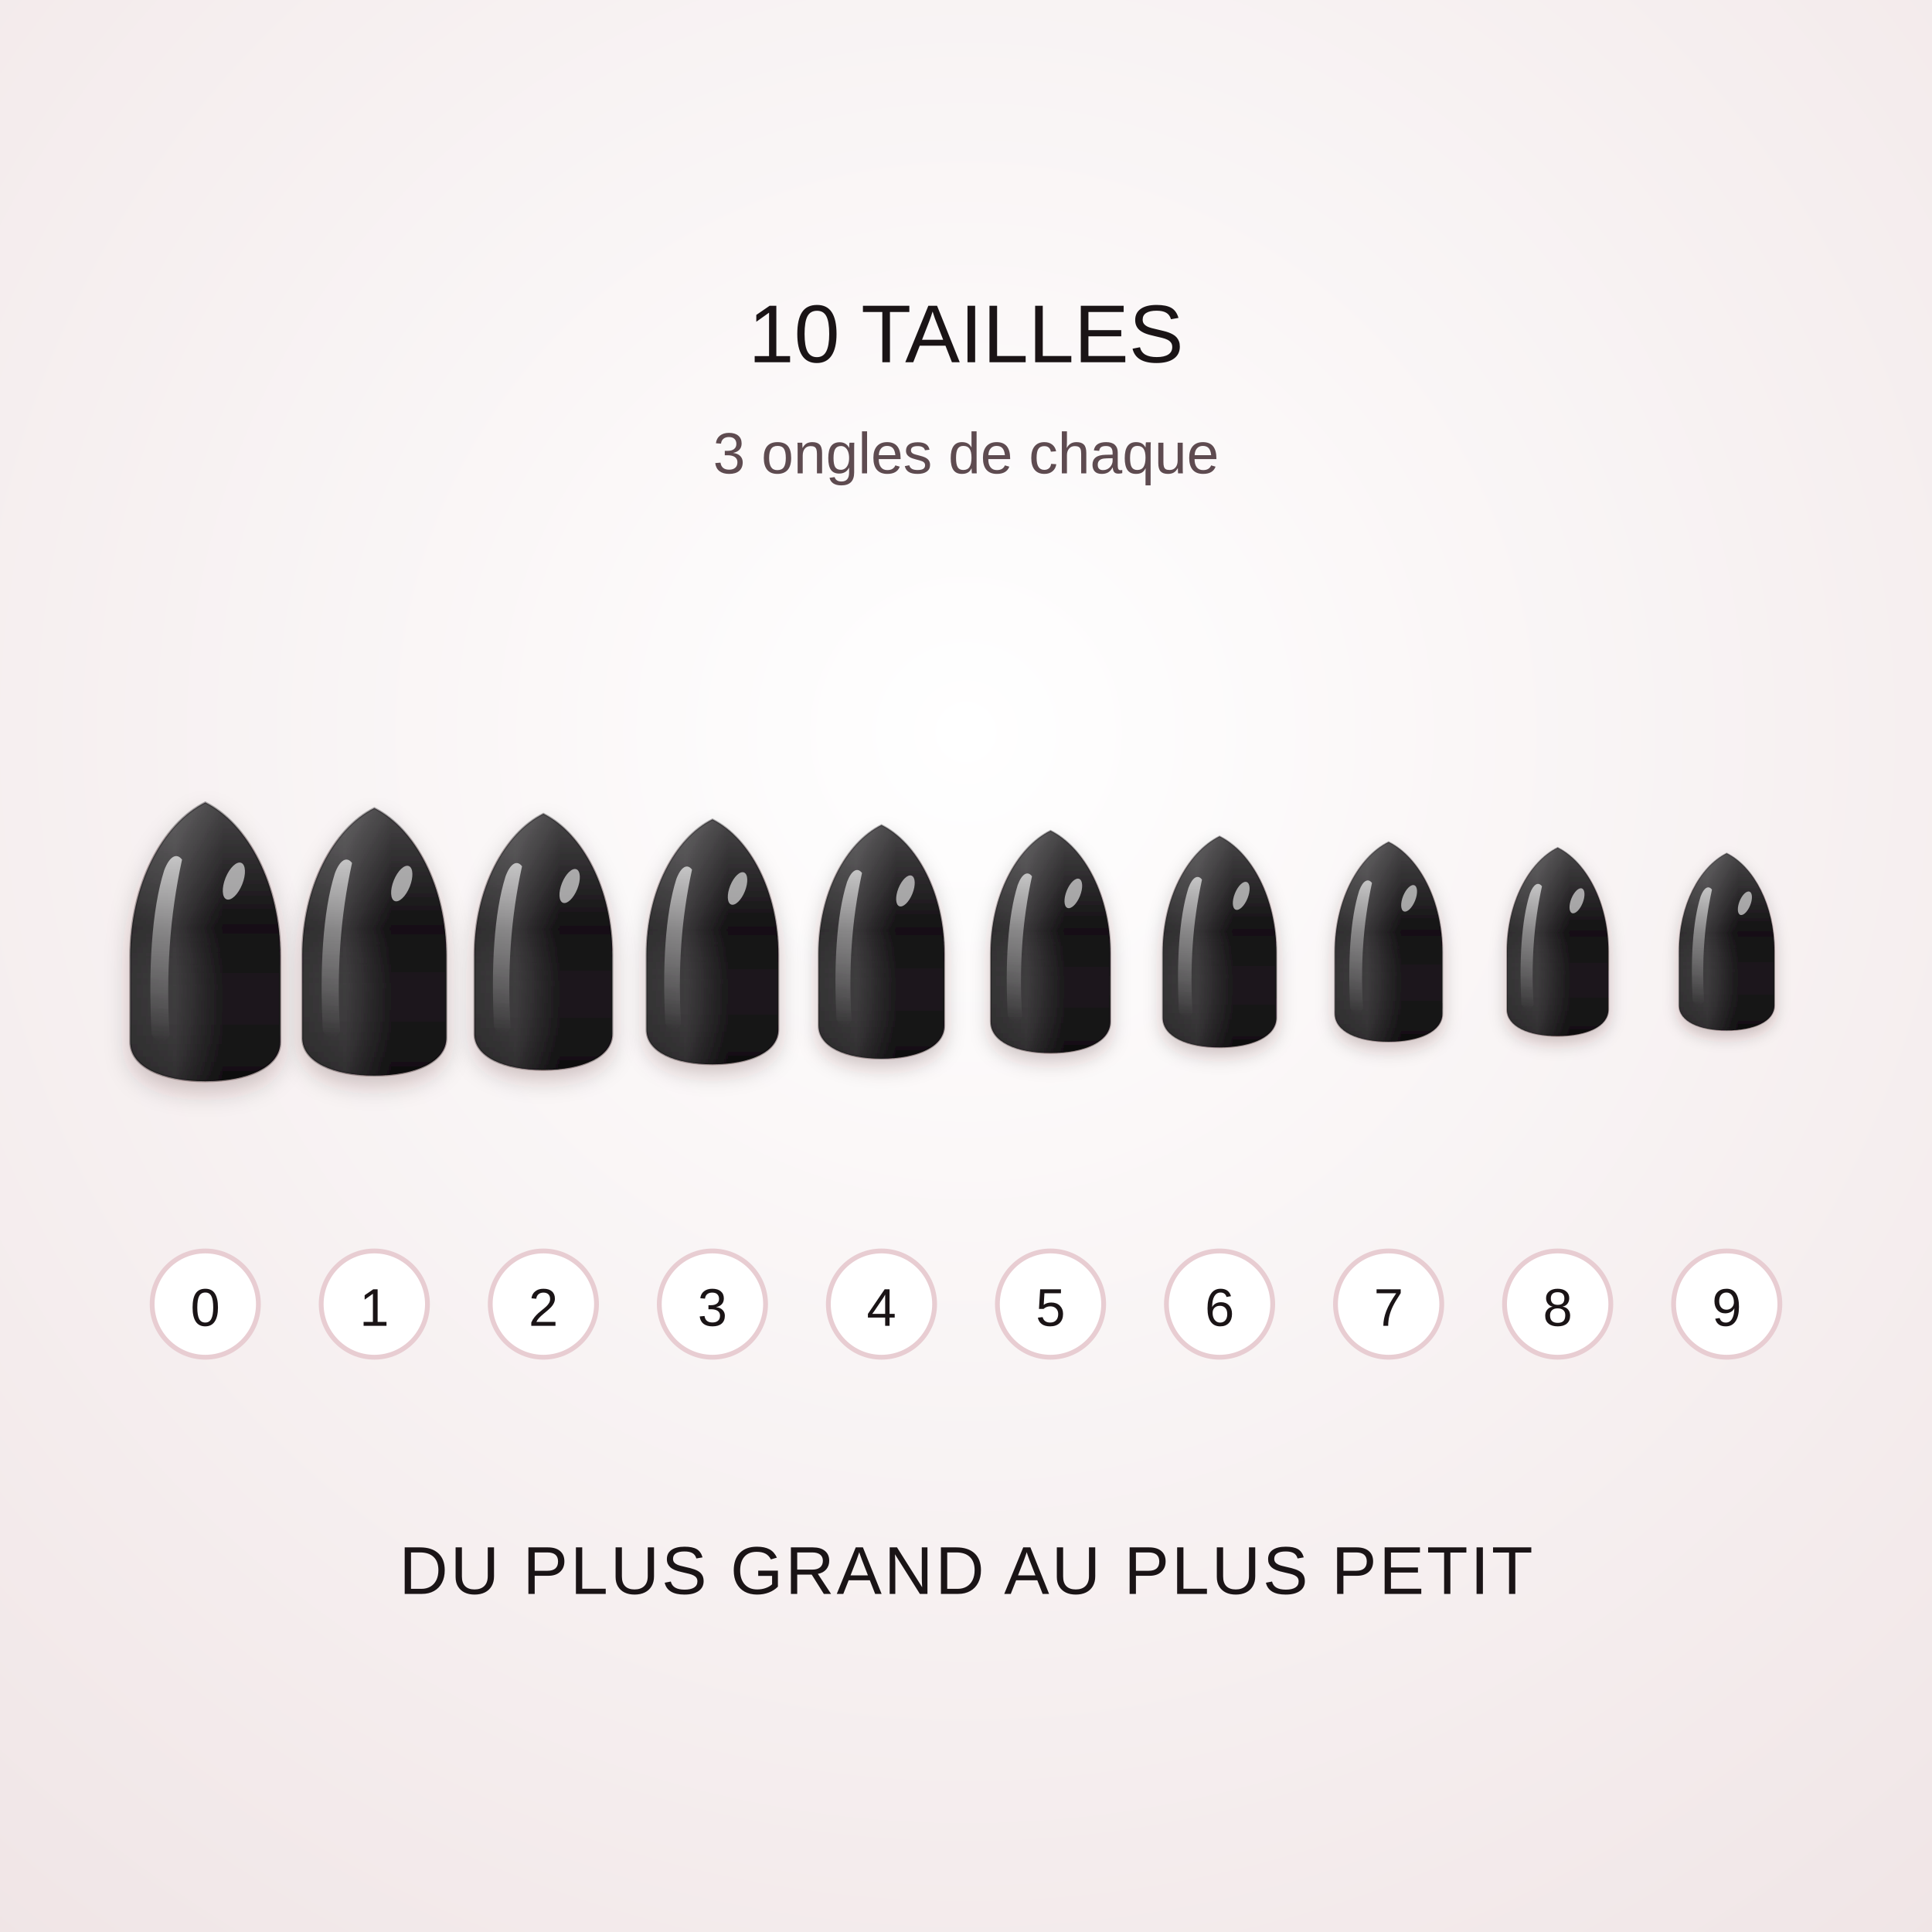
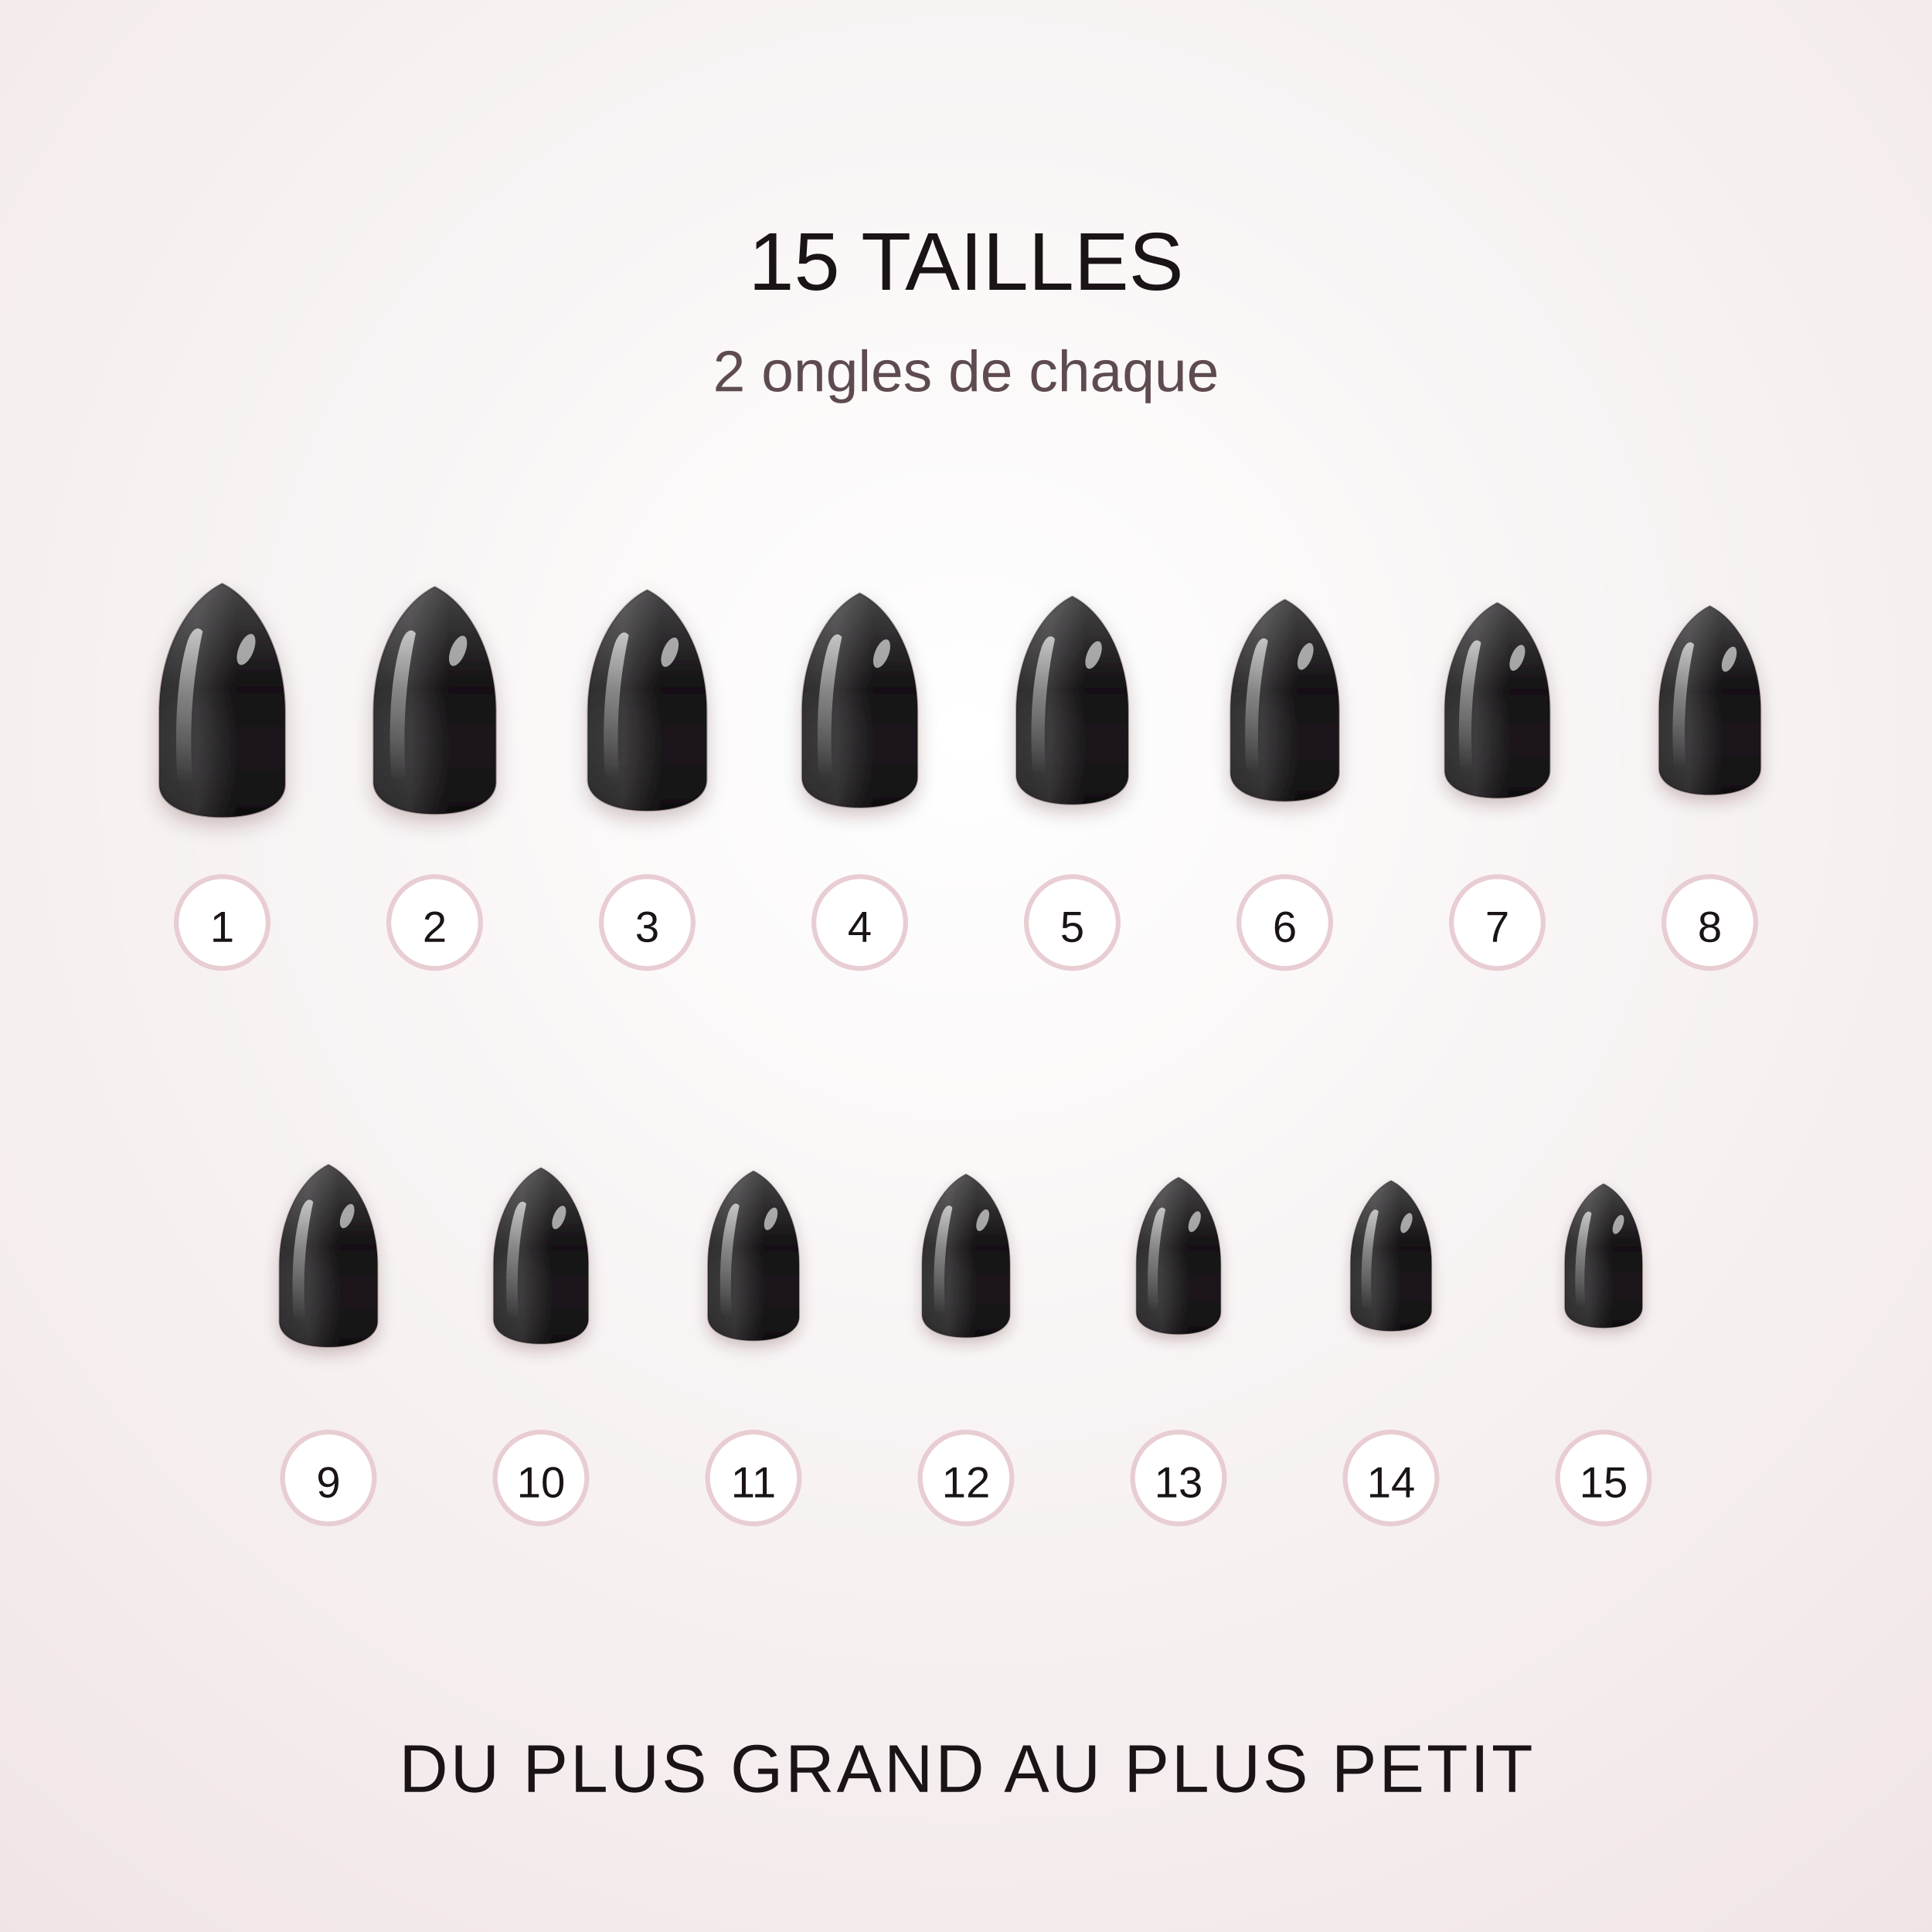
- <svg xmlns="http://www.w3.org/2000/svg" viewBox="0 0 800 800" width="800" height="800" role="img" aria-label="Les 10 tailles de faux ongles Noir Laqué">
+ <svg xmlns="http://www.w3.org/2000/svg" viewBox="0 0 800 800" width="800" height="800" role="img" aria-label="Les 15 tailles de faux ongles Noir Laqué">
  <defs>
    <linearGradient id="nb" x1="0" y1="0" x2="1" y2="0">
      <stop offset="0" stop-color="#2e2d2e" />
      <stop offset=".3" stop-color="#383638" />
      <stop offset=".62" stop-color="#121012" />
      <stop offset="1" stop-color="#121012" />
    </linearGradient>
    <linearGradient id="nv" x1="0" y1="0" x2="0" y2="1">
      <stop offset="0" stop-color="#fff" stop-opacity=".22" />
      <stop offset=".45" stop-color="#fff" stop-opacity="0" />
      <stop offset="1" stop-color="#000" stop-opacity=".16" />
    </linearGradient>
    <linearGradient id="hl" x1="0" y1="0" x2="0" y2="1">
      <stop offset="0" stop-color="#fff" stop-opacity=".95" />
      <stop offset="1" stop-color="#fff" stop-opacity="0" />
    </linearGradient>
    <linearGradient id="tip" x1="0" y1="0" x2="0" y2="1">
      <stop offset="0" stop-color="#F4F0EE" />
      <stop offset=".5" stop-color="#ffffff" />
      <stop offset="1" stop-color="#EDE6E3" />
    </linearGradient>
    <linearGradient id="skin" x1="0" y1="0" x2="1" y2="0">
      <stop offset="0" stop-color="#D9A383" />
      <stop offset=".45" stop-color="#F0C8AE" />
      <stop offset="1" stop-color="#D49C7C" />
    </linearGradient>
    <radialGradient id="bg" cx=".5" cy=".38" r=".8">
      <stop offset="0" stop-color="#FFFFFF" />
      <stop offset="1" stop-color="#f0e5e6" />
    </radialGradient>
    <filter id="sh" x="-30%" y="-30%" width="160%" height="160%">
      <feDropShadow dx="0" dy="6" stdDeviation="7" flood-color="#3A0A14" flood-opacity=".22" />
    </filter>
  </defs>
  <rect width="800" height="800" fill="url(#bg)" />
-   <text x="400" y="150" text-anchor="middle" font-family="'Arial Black','Helvetica Neue',Arial,sans-serif" font-size="34" fill="#1A1416">10 TAILLES</text>
-   <text x="400" y="196" text-anchor="middle" font-family="Arial,sans-serif" font-size="24" fill="#5E4B50">3 ongles de chaque</text>
-   <g transform="translate(85 390) rotate(0) scale(0.74) translate(-50 -80)" filter="url(#sh)">
+   <text x="400" y="120" text-anchor="middle" font-family="'Arial Black','Helvetica Neue',Arial,sans-serif" font-size="34" fill="#1A1416">15 TAILLES</text>
+   <text x="400" y="162" text-anchor="middle" font-family="Arial,sans-serif" font-size="24" fill="#5E4B50">2 ongles de chaque</text>
+   <g transform="translate(92 290) rotate(0) scale(0.62) translate(-50 -80)" filter="url(#sh)">
    <path d="M50 2 C74 14 92 48 92 88 L92 136 C92 150 74 158 50 158 C26 158 8 150 8 136 L8 88 C8 48 26 14 50 2Z" fill="url(#nb)" />
    <path d="M50 2 C74 14 92 48 92 88 L92 136 C92 150 74 158 50 158 C26 158 8 150 8 136 L8 88 C8 48 26 14 50 2Z" fill="url(#nv)" />
    <path d="M27 40 C20 62 18 96 20 132 C23 137 28 137 30 132 C28 98 30 66 37 34 C34 30 30 32 27 40Z" fill="url(#hl)" opacity=".7" />
    <ellipse cx="66" cy="46" rx="5" ry="11" transform="rotate(22 66 46)" fill="#fff" opacity=".6" />
    <path d="M50 2 C74 14 92 48 92 88 L92 136 C92 150 74 158 50 158 C26 158 8 150 8 136 L8 88 C8 48 26 14 50 2Z" fill="none" stroke="#0a090a" stroke-opacity="0.3" stroke-width="1.2" />
  </g>
-   <circle cx="85" cy="540" r="22" fill="#fff" stroke="#E8CDD2" stroke-width="2" />
-   <text x="85" y="549" text-anchor="middle" font-family="'Arial Black','Helvetica Neue',Arial,sans-serif" font-size="22" fill="#1A1416">0</text>
-   <g transform="translate(155 390) rotate(0) scale(0.71) translate(-50 -80)" filter="url(#sh)">
+   <circle cx="92" cy="382" r="19" fill="#fff" stroke="#E8CDD2" stroke-width="2" />
+   <text x="92" y="390" text-anchor="middle" font-family="'Arial Black','Helvetica Neue',Arial,sans-serif" font-size="18" fill="#1A1416">1</text>
+   <g transform="translate(180 290) rotate(0) scale(0.603) translate(-50 -80)" filter="url(#sh)">
    <path d="M50 2 C74 14 92 48 92 88 L92 136 C92 150 74 158 50 158 C26 158 8 150 8 136 L8 88 C8 48 26 14 50 2Z" fill="url(#nb)" />
    <path d="M50 2 C74 14 92 48 92 88 L92 136 C92 150 74 158 50 158 C26 158 8 150 8 136 L8 88 C8 48 26 14 50 2Z" fill="url(#nv)" />
    <path d="M27 40 C20 62 18 96 20 132 C23 137 28 137 30 132 C28 98 30 66 37 34 C34 30 30 32 27 40Z" fill="url(#hl)" opacity=".7" />
    <ellipse cx="66" cy="46" rx="5" ry="11" transform="rotate(22 66 46)" fill="#fff" opacity=".6" />
    <path d="M50 2 C74 14 92 48 92 88 L92 136 C92 150 74 158 50 158 C26 158 8 150 8 136 L8 88 C8 48 26 14 50 2Z" fill="none" stroke="#0a090a" stroke-opacity="0.3" stroke-width="1.2" />
  </g>
-   <circle cx="155" cy="540" r="22" fill="#fff" stroke="#E8CDD2" stroke-width="2" />
-   <text x="155" y="549" text-anchor="middle" font-family="'Arial Black','Helvetica Neue',Arial,sans-serif" font-size="22" fill="#1A1416">1</text>
-   <g transform="translate(225 390) rotate(0) scale(0.68) translate(-50 -80)" filter="url(#sh)">
+   <circle cx="180" cy="382" r="19" fill="#fff" stroke="#E8CDD2" stroke-width="2" />
+   <text x="180" y="390" text-anchor="middle" font-family="'Arial Black','Helvetica Neue',Arial,sans-serif" font-size="18" fill="#1A1416">2</text>
+   <g transform="translate(268 290) rotate(0) scale(0.586) translate(-50 -80)" filter="url(#sh)">
    <path d="M50 2 C74 14 92 48 92 88 L92 136 C92 150 74 158 50 158 C26 158 8 150 8 136 L8 88 C8 48 26 14 50 2Z" fill="url(#nb)" />
    <path d="M50 2 C74 14 92 48 92 88 L92 136 C92 150 74 158 50 158 C26 158 8 150 8 136 L8 88 C8 48 26 14 50 2Z" fill="url(#nv)" />
    <path d="M27 40 C20 62 18 96 20 132 C23 137 28 137 30 132 C28 98 30 66 37 34 C34 30 30 32 27 40Z" fill="url(#hl)" opacity=".7" />
    <ellipse cx="66" cy="46" rx="5" ry="11" transform="rotate(22 66 46)" fill="#fff" opacity=".6" />
    <path d="M50 2 C74 14 92 48 92 88 L92 136 C92 150 74 158 50 158 C26 158 8 150 8 136 L8 88 C8 48 26 14 50 2Z" fill="none" stroke="#0a090a" stroke-opacity="0.3" stroke-width="1.2" />
  </g>
-   <circle cx="225" cy="540" r="22" fill="#fff" stroke="#E8CDD2" stroke-width="2" />
-   <text x="225" y="549" text-anchor="middle" font-family="'Arial Black','Helvetica Neue',Arial,sans-serif" font-size="22" fill="#1A1416">2</text>
-   <g transform="translate(295 390) rotate(0) scale(0.65) translate(-50 -80)" filter="url(#sh)">
+   <circle cx="268" cy="382" r="19" fill="#fff" stroke="#E8CDD2" stroke-width="2" />
+   <text x="268" y="390" text-anchor="middle" font-family="'Arial Black','Helvetica Neue',Arial,sans-serif" font-size="18" fill="#1A1416">3</text>
+   <g transform="translate(356 290) rotate(0) scale(0.569) translate(-50 -80)" filter="url(#sh)">
    <path d="M50 2 C74 14 92 48 92 88 L92 136 C92 150 74 158 50 158 C26 158 8 150 8 136 L8 88 C8 48 26 14 50 2Z" fill="url(#nb)" />
    <path d="M50 2 C74 14 92 48 92 88 L92 136 C92 150 74 158 50 158 C26 158 8 150 8 136 L8 88 C8 48 26 14 50 2Z" fill="url(#nv)" />
    <path d="M27 40 C20 62 18 96 20 132 C23 137 28 137 30 132 C28 98 30 66 37 34 C34 30 30 32 27 40Z" fill="url(#hl)" opacity=".7" />
    <ellipse cx="66" cy="46" rx="5" ry="11" transform="rotate(22 66 46)" fill="#fff" opacity=".6" />
    <path d="M50 2 C74 14 92 48 92 88 L92 136 C92 150 74 158 50 158 C26 158 8 150 8 136 L8 88 C8 48 26 14 50 2Z" fill="none" stroke="#0a090a" stroke-opacity="0.3" stroke-width="1.2" />
  </g>
-   <circle cx="295" cy="540" r="22" fill="#fff" stroke="#E8CDD2" stroke-width="2" />
-   <text x="295" y="549" text-anchor="middle" font-family="'Arial Black','Helvetica Neue',Arial,sans-serif" font-size="22" fill="#1A1416">3</text>
-   <g transform="translate(365 390) rotate(0) scale(0.62) translate(-50 -80)" filter="url(#sh)">
+   <circle cx="356" cy="382" r="19" fill="#fff" stroke="#E8CDD2" stroke-width="2" />
+   <text x="356" y="390" text-anchor="middle" font-family="'Arial Black','Helvetica Neue',Arial,sans-serif" font-size="18" fill="#1A1416">4</text>
+   <g transform="translate(444 290) rotate(0) scale(0.552) translate(-50 -80)" filter="url(#sh)">
    <path d="M50 2 C74 14 92 48 92 88 L92 136 C92 150 74 158 50 158 C26 158 8 150 8 136 L8 88 C8 48 26 14 50 2Z" fill="url(#nb)" />
    <path d="M50 2 C74 14 92 48 92 88 L92 136 C92 150 74 158 50 158 C26 158 8 150 8 136 L8 88 C8 48 26 14 50 2Z" fill="url(#nv)" />
    <path d="M27 40 C20 62 18 96 20 132 C23 137 28 137 30 132 C28 98 30 66 37 34 C34 30 30 32 27 40Z" fill="url(#hl)" opacity=".7" />
    <ellipse cx="66" cy="46" rx="5" ry="11" transform="rotate(22 66 46)" fill="#fff" opacity=".6" />
    <path d="M50 2 C74 14 92 48 92 88 L92 136 C92 150 74 158 50 158 C26 158 8 150 8 136 L8 88 C8 48 26 14 50 2Z" fill="none" stroke="#0a090a" stroke-opacity="0.3" stroke-width="1.2" />
  </g>
-   <circle cx="365" cy="540" r="22" fill="#fff" stroke="#E8CDD2" stroke-width="2" />
-   <text x="365" y="549" text-anchor="middle" font-family="'Arial Black','Helvetica Neue',Arial,sans-serif" font-size="22" fill="#1A1416">4</text>
-   <g transform="translate(435 390) rotate(0) scale(0.59) translate(-50 -80)" filter="url(#sh)">
+   <circle cx="444" cy="382" r="19" fill="#fff" stroke="#E8CDD2" stroke-width="2" />
+   <text x="444" y="390" text-anchor="middle" font-family="'Arial Black','Helvetica Neue',Arial,sans-serif" font-size="18" fill="#1A1416">5</text>
+   <g transform="translate(532 290) rotate(0) scale(0.535) translate(-50 -80)" filter="url(#sh)">
    <path d="M50 2 C74 14 92 48 92 88 L92 136 C92 150 74 158 50 158 C26 158 8 150 8 136 L8 88 C8 48 26 14 50 2Z" fill="url(#nb)" />
    <path d="M50 2 C74 14 92 48 92 88 L92 136 C92 150 74 158 50 158 C26 158 8 150 8 136 L8 88 C8 48 26 14 50 2Z" fill="url(#nv)" />
    <path d="M27 40 C20 62 18 96 20 132 C23 137 28 137 30 132 C28 98 30 66 37 34 C34 30 30 32 27 40Z" fill="url(#hl)" opacity=".7" />
    <ellipse cx="66" cy="46" rx="5" ry="11" transform="rotate(22 66 46)" fill="#fff" opacity=".6" />
    <path d="M50 2 C74 14 92 48 92 88 L92 136 C92 150 74 158 50 158 C26 158 8 150 8 136 L8 88 C8 48 26 14 50 2Z" fill="none" stroke="#0a090a" stroke-opacity="0.3" stroke-width="1.2" />
  </g>
-   <circle cx="435" cy="540" r="22" fill="#fff" stroke="#E8CDD2" stroke-width="2" />
-   <text x="435" y="549" text-anchor="middle" font-family="'Arial Black','Helvetica Neue',Arial,sans-serif" font-size="22" fill="#1A1416">5</text>
-   <g transform="translate(505 390) rotate(0) scale(0.56) translate(-50 -80)" filter="url(#sh)">
+   <circle cx="532" cy="382" r="19" fill="#fff" stroke="#E8CDD2" stroke-width="2" />
+   <text x="532" y="390" text-anchor="middle" font-family="'Arial Black','Helvetica Neue',Arial,sans-serif" font-size="18" fill="#1A1416">6</text>
+   <g transform="translate(620 290) rotate(0) scale(0.518) translate(-50 -80)" filter="url(#sh)">
    <path d="M50 2 C74 14 92 48 92 88 L92 136 C92 150 74 158 50 158 C26 158 8 150 8 136 L8 88 C8 48 26 14 50 2Z" fill="url(#nb)" />
    <path d="M50 2 C74 14 92 48 92 88 L92 136 C92 150 74 158 50 158 C26 158 8 150 8 136 L8 88 C8 48 26 14 50 2Z" fill="url(#nv)" />
    <path d="M27 40 C20 62 18 96 20 132 C23 137 28 137 30 132 C28 98 30 66 37 34 C34 30 30 32 27 40Z" fill="url(#hl)" opacity=".7" />
    <ellipse cx="66" cy="46" rx="5" ry="11" transform="rotate(22 66 46)" fill="#fff" opacity=".6" />
    <path d="M50 2 C74 14 92 48 92 88 L92 136 C92 150 74 158 50 158 C26 158 8 150 8 136 L8 88 C8 48 26 14 50 2Z" fill="none" stroke="#0a090a" stroke-opacity="0.3" stroke-width="1.2" />
  </g>
-   <circle cx="505" cy="540" r="22" fill="#fff" stroke="#E8CDD2" stroke-width="2" />
-   <text x="505" y="549" text-anchor="middle" font-family="'Arial Black','Helvetica Neue',Arial,sans-serif" font-size="22" fill="#1A1416">6</text>
-   <g transform="translate(575 390) rotate(0) scale(0.53) translate(-50 -80)" filter="url(#sh)">
+   <circle cx="620" cy="382" r="19" fill="#fff" stroke="#E8CDD2" stroke-width="2" />
+   <text x="620" y="390" text-anchor="middle" font-family="'Arial Black','Helvetica Neue',Arial,sans-serif" font-size="18" fill="#1A1416">7</text>
+   <g transform="translate(708 290) rotate(0) scale(0.501) translate(-50 -80)" filter="url(#sh)">
    <path d="M50 2 C74 14 92 48 92 88 L92 136 C92 150 74 158 50 158 C26 158 8 150 8 136 L8 88 C8 48 26 14 50 2Z" fill="url(#nb)" />
    <path d="M50 2 C74 14 92 48 92 88 L92 136 C92 150 74 158 50 158 C26 158 8 150 8 136 L8 88 C8 48 26 14 50 2Z" fill="url(#nv)" />
    <path d="M27 40 C20 62 18 96 20 132 C23 137 28 137 30 132 C28 98 30 66 37 34 C34 30 30 32 27 40Z" fill="url(#hl)" opacity=".7" />
    <ellipse cx="66" cy="46" rx="5" ry="11" transform="rotate(22 66 46)" fill="#fff" opacity=".6" />
    <path d="M50 2 C74 14 92 48 92 88 L92 136 C92 150 74 158 50 158 C26 158 8 150 8 136 L8 88 C8 48 26 14 50 2Z" fill="none" stroke="#0a090a" stroke-opacity="0.3" stroke-width="1.2" />
  </g>
-   <circle cx="575" cy="540" r="22" fill="#fff" stroke="#E8CDD2" stroke-width="2" />
-   <text x="575" y="549" text-anchor="middle" font-family="'Arial Black','Helvetica Neue',Arial,sans-serif" font-size="22" fill="#1A1416">7</text>
-   <g transform="translate(645 390) rotate(0) scale(0.5) translate(-50 -80)" filter="url(#sh)">
+   <circle cx="708" cy="382" r="19" fill="#fff" stroke="#E8CDD2" stroke-width="2" />
+   <text x="708" y="390" text-anchor="middle" font-family="'Arial Black','Helvetica Neue',Arial,sans-serif" font-size="18" fill="#1A1416">8</text>
+   <g transform="translate(136 520) rotate(0) scale(0.484) translate(-50 -80)" filter="url(#sh)">
    <path d="M50 2 C74 14 92 48 92 88 L92 136 C92 150 74 158 50 158 C26 158 8 150 8 136 L8 88 C8 48 26 14 50 2Z" fill="url(#nb)" />
    <path d="M50 2 C74 14 92 48 92 88 L92 136 C92 150 74 158 50 158 C26 158 8 150 8 136 L8 88 C8 48 26 14 50 2Z" fill="url(#nv)" />
    <path d="M27 40 C20 62 18 96 20 132 C23 137 28 137 30 132 C28 98 30 66 37 34 C34 30 30 32 27 40Z" fill="url(#hl)" opacity=".7" />
    <ellipse cx="66" cy="46" rx="5" ry="11" transform="rotate(22 66 46)" fill="#fff" opacity=".6" />
    <path d="M50 2 C74 14 92 48 92 88 L92 136 C92 150 74 158 50 158 C26 158 8 150 8 136 L8 88 C8 48 26 14 50 2Z" fill="none" stroke="#0a090a" stroke-opacity="0.3" stroke-width="1.2" />
  </g>
-   <circle cx="645" cy="540" r="22" fill="#fff" stroke="#E8CDD2" stroke-width="2" />
-   <text x="645" y="549" text-anchor="middle" font-family="'Arial Black','Helvetica Neue',Arial,sans-serif" font-size="22" fill="#1A1416">8</text>
-   <g transform="translate(715 390) rotate(0) scale(0.47) translate(-50 -80)" filter="url(#sh)">
+   <circle cx="136" cy="612" r="19" fill="#fff" stroke="#E8CDD2" stroke-width="2" />
+   <text x="136" y="620" text-anchor="middle" font-family="'Arial Black','Helvetica Neue',Arial,sans-serif" font-size="18" fill="#1A1416">9</text>
+   <g transform="translate(224 520) rotate(0) scale(0.467) translate(-50 -80)" filter="url(#sh)">
    <path d="M50 2 C74 14 92 48 92 88 L92 136 C92 150 74 158 50 158 C26 158 8 150 8 136 L8 88 C8 48 26 14 50 2Z" fill="url(#nb)" />
    <path d="M50 2 C74 14 92 48 92 88 L92 136 C92 150 74 158 50 158 C26 158 8 150 8 136 L8 88 C8 48 26 14 50 2Z" fill="url(#nv)" />
    <path d="M27 40 C20 62 18 96 20 132 C23 137 28 137 30 132 C28 98 30 66 37 34 C34 30 30 32 27 40Z" fill="url(#hl)" opacity=".7" />
    <ellipse cx="66" cy="46" rx="5" ry="11" transform="rotate(22 66 46)" fill="#fff" opacity=".6" />
    <path d="M50 2 C74 14 92 48 92 88 L92 136 C92 150 74 158 50 158 C26 158 8 150 8 136 L8 88 C8 48 26 14 50 2Z" fill="none" stroke="#0a090a" stroke-opacity="0.3" stroke-width="1.2" />
  </g>
-   <circle cx="715" cy="540" r="22" fill="#fff" stroke="#E8CDD2" stroke-width="2" />
-   <text x="715" y="549" text-anchor="middle" font-family="'Arial Black','Helvetica Neue',Arial,sans-serif" font-size="22" fill="#1A1416">9</text>
-   <text x="400" y="660" text-anchor="middle" font-family="'Arial Black','Helvetica Neue',Arial,sans-serif" font-size="28" fill="#1A1416" letter-spacing="1">DU PLUS GRAND AU PLUS PETIT</text>
+   <circle cx="224" cy="612" r="19" fill="#fff" stroke="#E8CDD2" stroke-width="2" />
+   <text x="224" y="620" text-anchor="middle" font-family="'Arial Black','Helvetica Neue',Arial,sans-serif" font-size="18" fill="#1A1416">10</text>
+   <g transform="translate(312 520) rotate(0) scale(0.45) translate(-50 -80)" filter="url(#sh)">
+     <path d="M50 2 C74 14 92 48 92 88 L92 136 C92 150 74 158 50 158 C26 158 8 150 8 136 L8 88 C8 48 26 14 50 2Z" fill="url(#nb)" />
+     <path d="M50 2 C74 14 92 48 92 88 L92 136 C92 150 74 158 50 158 C26 158 8 150 8 136 L8 88 C8 48 26 14 50 2Z" fill="url(#nv)" />
+     <path d="M27 40 C20 62 18 96 20 132 C23 137 28 137 30 132 C28 98 30 66 37 34 C34 30 30 32 27 40Z" fill="url(#hl)" opacity=".7" />
+     <ellipse cx="66" cy="46" rx="5" ry="11" transform="rotate(22 66 46)" fill="#fff" opacity=".6" />
+     <path d="M50 2 C74 14 92 48 92 88 L92 136 C92 150 74 158 50 158 C26 158 8 150 8 136 L8 88 C8 48 26 14 50 2Z" fill="none" stroke="#0a090a" stroke-opacity="0.3" stroke-width="1.2" />
+   </g>
+   <circle cx="312" cy="612" r="19" fill="#fff" stroke="#E8CDD2" stroke-width="2" />
+   <text x="312" y="620" text-anchor="middle" font-family="'Arial Black','Helvetica Neue',Arial,sans-serif" font-size="18" fill="#1A1416">11</text>
+   <g transform="translate(400 520) rotate(0) scale(0.433) translate(-50 -80)" filter="url(#sh)">
+     <path d="M50 2 C74 14 92 48 92 88 L92 136 C92 150 74 158 50 158 C26 158 8 150 8 136 L8 88 C8 48 26 14 50 2Z" fill="url(#nb)" />
+     <path d="M50 2 C74 14 92 48 92 88 L92 136 C92 150 74 158 50 158 C26 158 8 150 8 136 L8 88 C8 48 26 14 50 2Z" fill="url(#nv)" />
+     <path d="M27 40 C20 62 18 96 20 132 C23 137 28 137 30 132 C28 98 30 66 37 34 C34 30 30 32 27 40Z" fill="url(#hl)" opacity=".7" />
+     <ellipse cx="66" cy="46" rx="5" ry="11" transform="rotate(22 66 46)" fill="#fff" opacity=".6" />
+     <path d="M50 2 C74 14 92 48 92 88 L92 136 C92 150 74 158 50 158 C26 158 8 150 8 136 L8 88 C8 48 26 14 50 2Z" fill="none" stroke="#0a090a" stroke-opacity="0.3" stroke-width="1.2" />
+   </g>
+   <circle cx="400" cy="612" r="19" fill="#fff" stroke="#E8CDD2" stroke-width="2" />
+   <text x="400" y="620" text-anchor="middle" font-family="'Arial Black','Helvetica Neue',Arial,sans-serif" font-size="18" fill="#1A1416">12</text>
+   <g transform="translate(488 520) rotate(0) scale(0.416) translate(-50 -80)" filter="url(#sh)">
+     <path d="M50 2 C74 14 92 48 92 88 L92 136 C92 150 74 158 50 158 C26 158 8 150 8 136 L8 88 C8 48 26 14 50 2Z" fill="url(#nb)" />
+     <path d="M50 2 C74 14 92 48 92 88 L92 136 C92 150 74 158 50 158 C26 158 8 150 8 136 L8 88 C8 48 26 14 50 2Z" fill="url(#nv)" />
+     <path d="M27 40 C20 62 18 96 20 132 C23 137 28 137 30 132 C28 98 30 66 37 34 C34 30 30 32 27 40Z" fill="url(#hl)" opacity=".7" />
+     <ellipse cx="66" cy="46" rx="5" ry="11" transform="rotate(22 66 46)" fill="#fff" opacity=".6" />
+     <path d="M50 2 C74 14 92 48 92 88 L92 136 C92 150 74 158 50 158 C26 158 8 150 8 136 L8 88 C8 48 26 14 50 2Z" fill="none" stroke="#0a090a" stroke-opacity="0.3" stroke-width="1.2" />
+   </g>
+   <circle cx="488" cy="612" r="19" fill="#fff" stroke="#E8CDD2" stroke-width="2" />
+   <text x="488" y="620" text-anchor="middle" font-family="'Arial Black','Helvetica Neue',Arial,sans-serif" font-size="18" fill="#1A1416">13</text>
+   <g transform="translate(576 520) rotate(0) scale(0.399) translate(-50 -80)" filter="url(#sh)">
+     <path d="M50 2 C74 14 92 48 92 88 L92 136 C92 150 74 158 50 158 C26 158 8 150 8 136 L8 88 C8 48 26 14 50 2Z" fill="url(#nb)" />
+     <path d="M50 2 C74 14 92 48 92 88 L92 136 C92 150 74 158 50 158 C26 158 8 150 8 136 L8 88 C8 48 26 14 50 2Z" fill="url(#nv)" />
+     <path d="M27 40 C20 62 18 96 20 132 C23 137 28 137 30 132 C28 98 30 66 37 34 C34 30 30 32 27 40Z" fill="url(#hl)" opacity=".7" />
+     <ellipse cx="66" cy="46" rx="5" ry="11" transform="rotate(22 66 46)" fill="#fff" opacity=".6" />
+     <path d="M50 2 C74 14 92 48 92 88 L92 136 C92 150 74 158 50 158 C26 158 8 150 8 136 L8 88 C8 48 26 14 50 2Z" fill="none" stroke="#0a090a" stroke-opacity="0.3" stroke-width="1.2" />
+   </g>
+   <circle cx="576" cy="612" r="19" fill="#fff" stroke="#E8CDD2" stroke-width="2" />
+   <text x="576" y="620" text-anchor="middle" font-family="'Arial Black','Helvetica Neue',Arial,sans-serif" font-size="18" fill="#1A1416">14</text>
+   <g transform="translate(664 520) rotate(0) scale(0.382) translate(-50 -80)" filter="url(#sh)">
+     <path d="M50 2 C74 14 92 48 92 88 L92 136 C92 150 74 158 50 158 C26 158 8 150 8 136 L8 88 C8 48 26 14 50 2Z" fill="url(#nb)" />
+     <path d="M50 2 C74 14 92 48 92 88 L92 136 C92 150 74 158 50 158 C26 158 8 150 8 136 L8 88 C8 48 26 14 50 2Z" fill="url(#nv)" />
+     <path d="M27 40 C20 62 18 96 20 132 C23 137 28 137 30 132 C28 98 30 66 37 34 C34 30 30 32 27 40Z" fill="url(#hl)" opacity=".7" />
+     <ellipse cx="66" cy="46" rx="5" ry="11" transform="rotate(22 66 46)" fill="#fff" opacity=".6" />
+     <path d="M50 2 C74 14 92 48 92 88 L92 136 C92 150 74 158 50 158 C26 158 8 150 8 136 L8 88 C8 48 26 14 50 2Z" fill="none" stroke="#0a090a" stroke-opacity="0.3" stroke-width="1.2" />
+   </g>
+   <circle cx="664" cy="612" r="19" fill="#fff" stroke="#E8CDD2" stroke-width="2" />
+   <text x="664" y="620" text-anchor="middle" font-family="'Arial Black','Helvetica Neue',Arial,sans-serif" font-size="18" fill="#1A1416">15</text>
+   <text x="400" y="742" text-anchor="middle" font-family="'Arial Black','Helvetica Neue',Arial,sans-serif" font-size="28" fill="#1A1416" letter-spacing="1">DU PLUS GRAND AU PLUS PETIT</text>
</svg>
